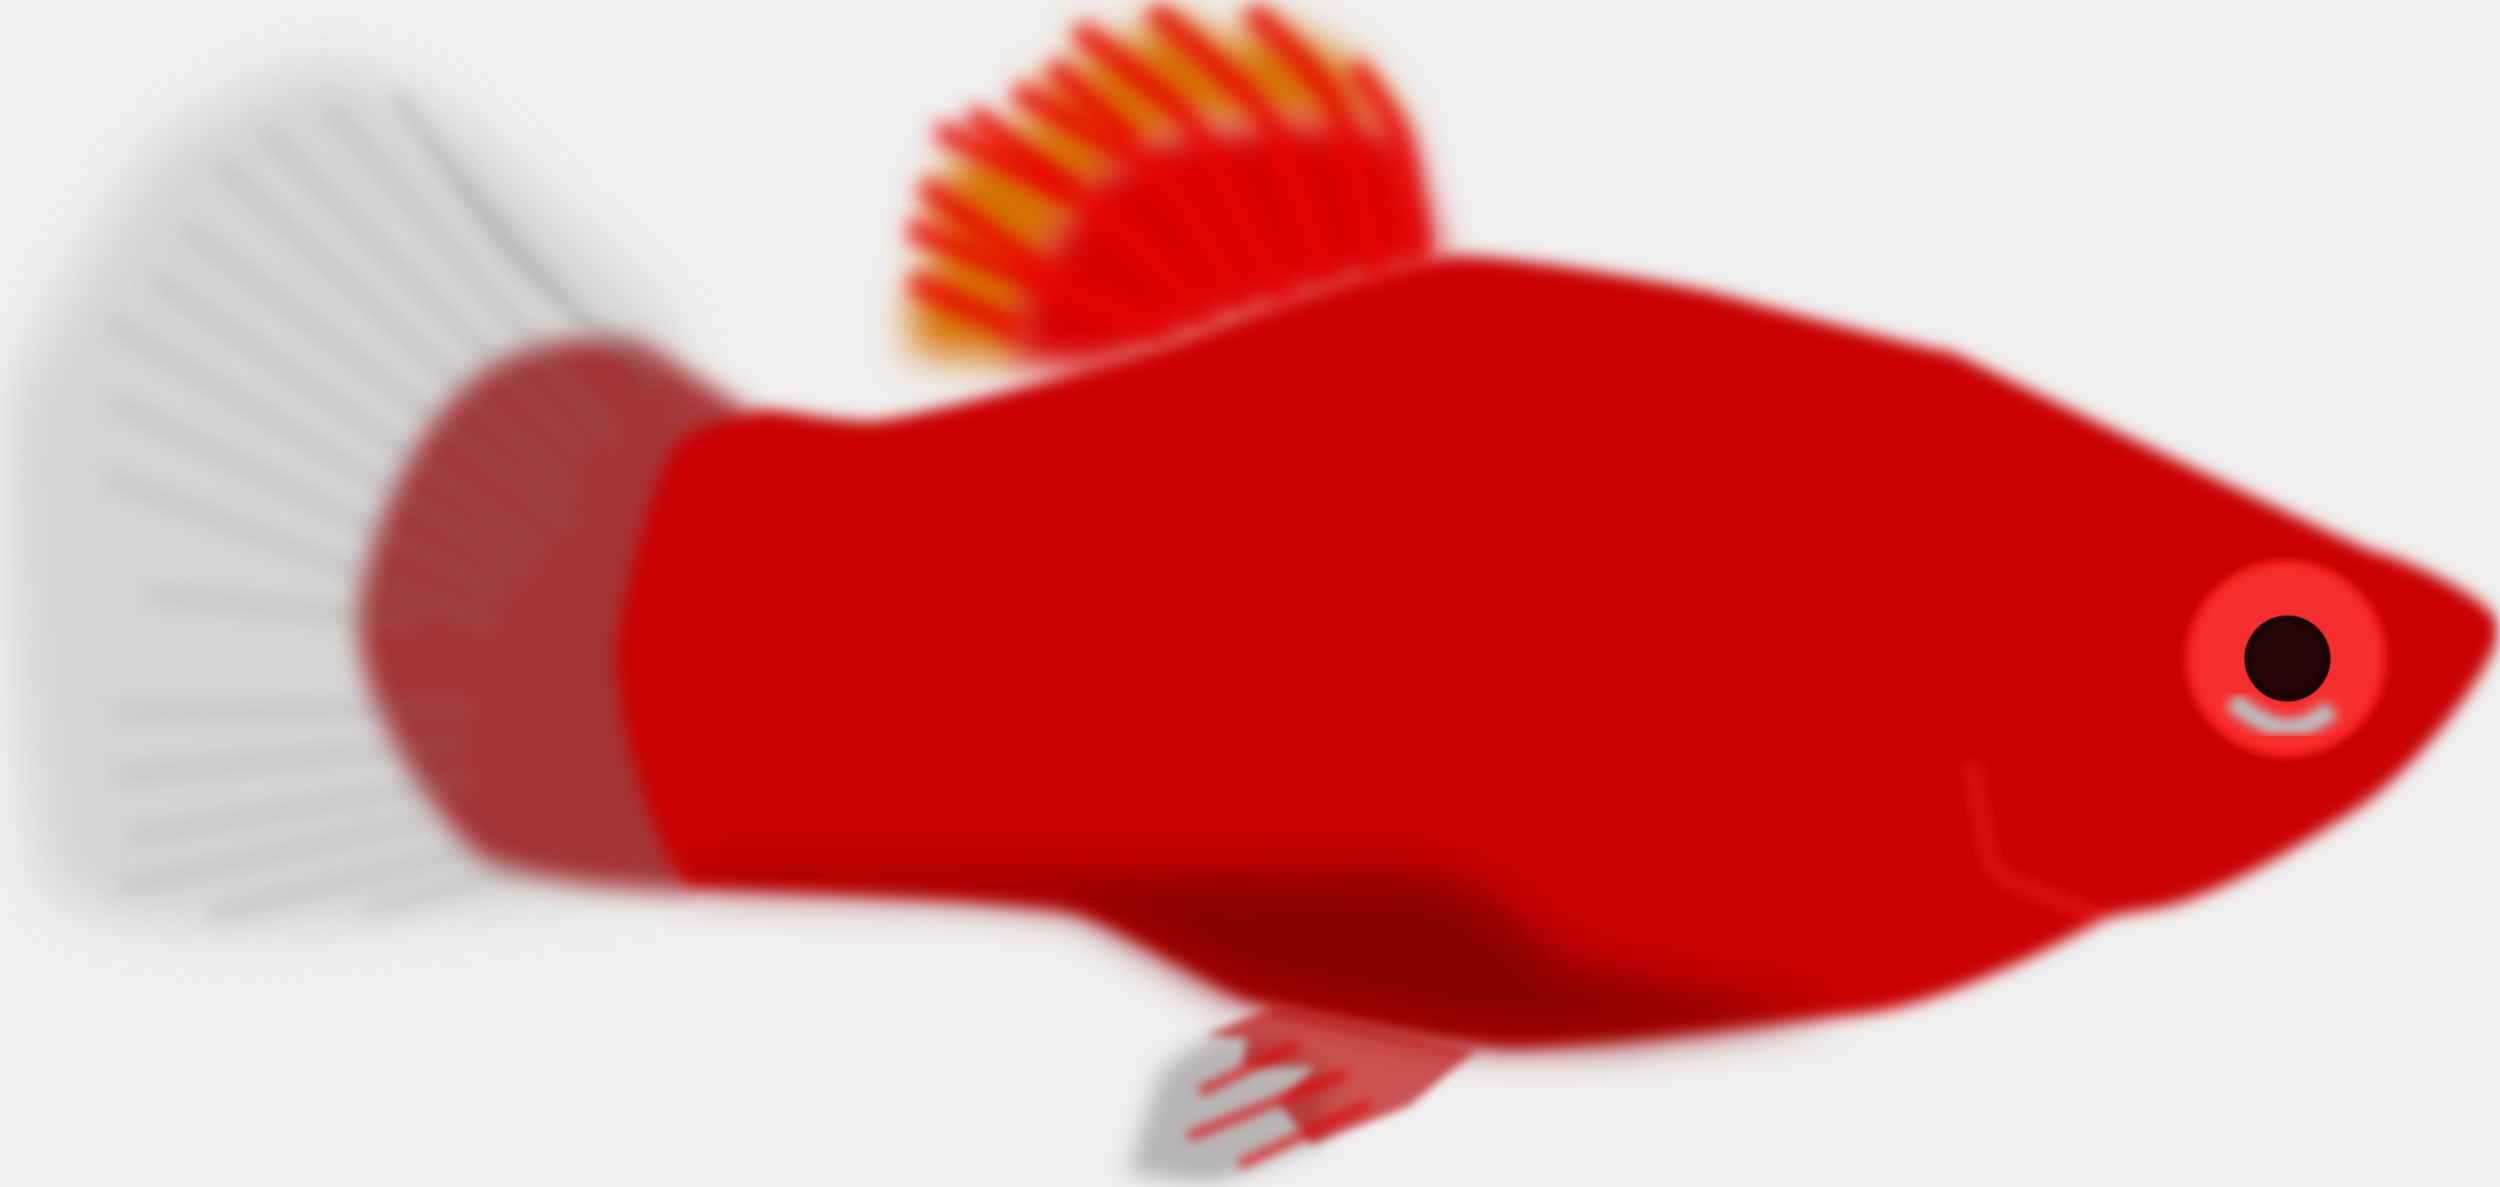
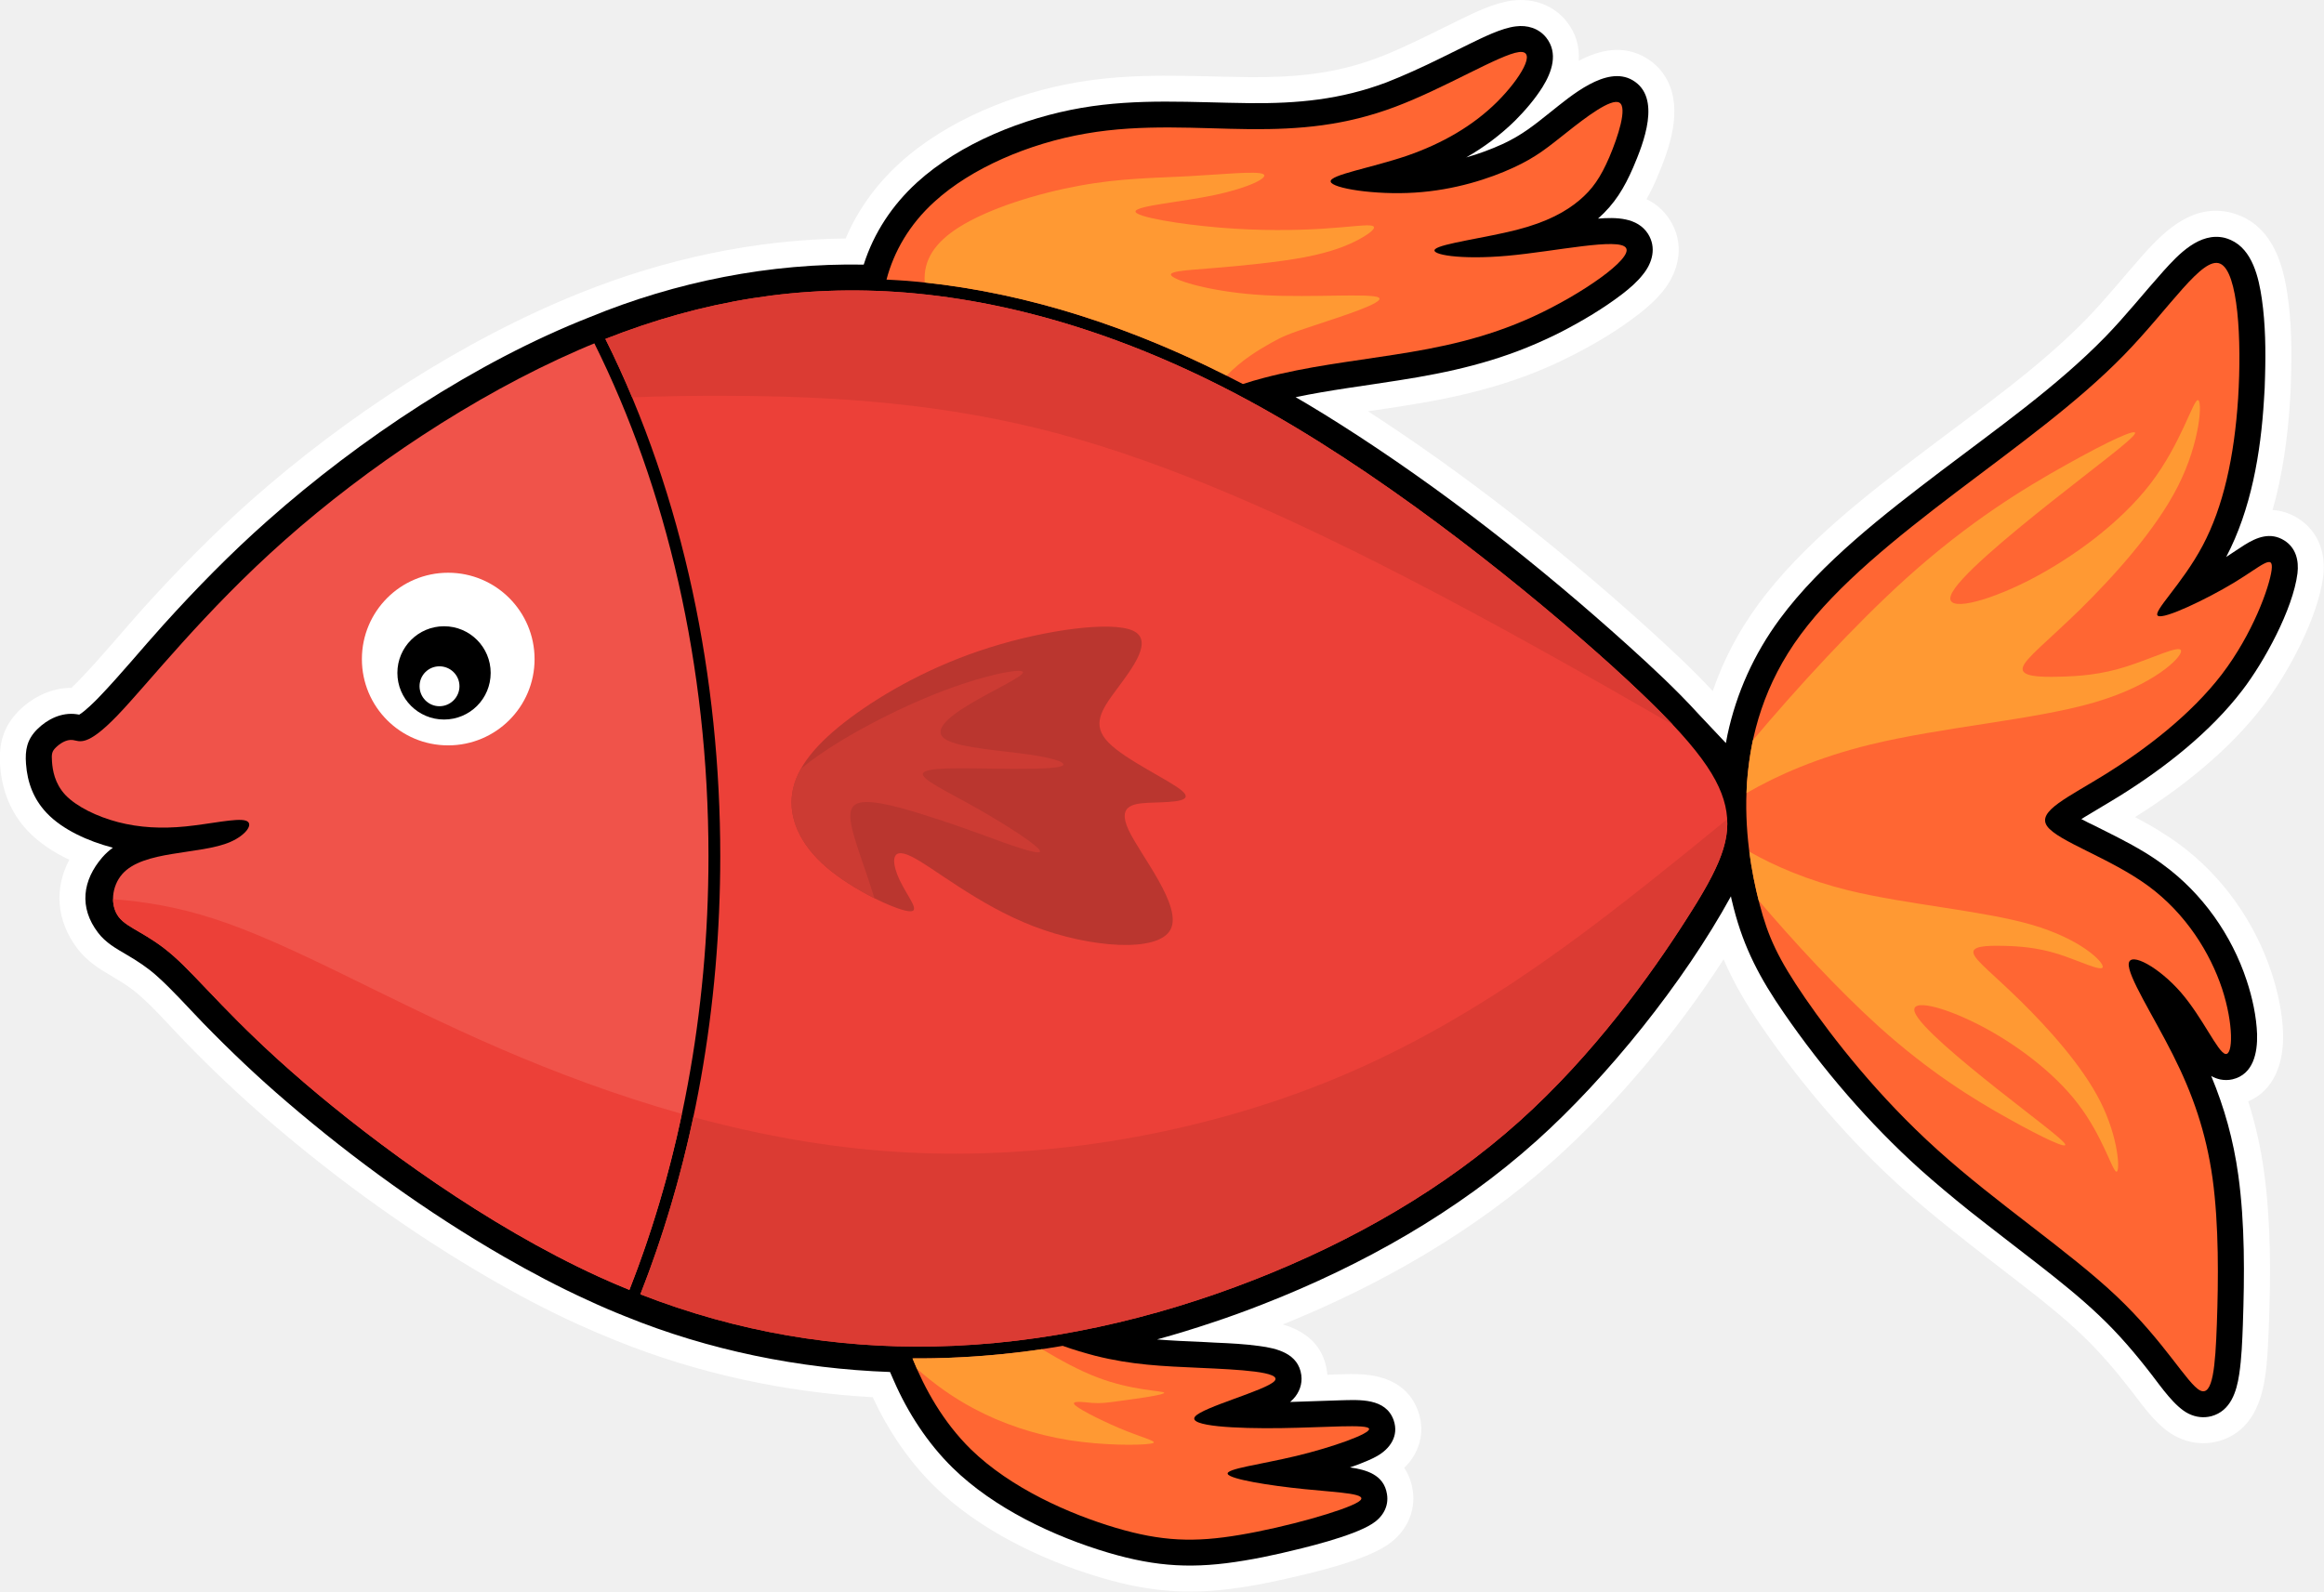
- <svg xmlns="http://www.w3.org/2000/svg" xmlns:xlink="http://www.w3.org/1999/xlink" id="svg2" viewBox="0 0 481.42 228.57" version="1.0">
-   <defs id="defs4">
-     <linearGradient id="linearGradient4829">
-       <stop id="stop4831" style="stop-color:#000000" offset="0" />
-       <stop id="stop4833" style="stop-color:#000000;stop-opacity:0" offset="1" />
-     </linearGradient>
-     <filter id="filter3304" height="1.516" width="1.204" y="-.258" x="-.102">
-       <feGaussianBlur id="feGaussianBlur3306" stdDeviation="0.987" />
-     </filter>
-     <filter id="filter3332">
-       <feGaussianBlur id="feGaussianBlur3334" stdDeviation="0.802" />
-     </filter>
-     <filter id="filter3356">
-       <feGaussianBlur id="feGaussianBlur3358" stdDeviation="0.168" />
-     </filter>
-     <filter id="filter3428" height="1.604" width="1.09" y="-.302" x="-.045">
-       <feGaussianBlur id="feGaussianBlur3430" stdDeviation="4.133" />
-     </filter>
-     <filter id="filter3810" height="1.724" width="1.394" y="-.362" x="-.197">
-       <feGaussianBlur id="feGaussianBlur3812" stdDeviation="2.036" />
-     </filter>
-     <filter id="filter3814" height="1.453" width="1.342" y="-.227" x="-.171">
-       <feGaussianBlur id="feGaussianBlur3816" stdDeviation="2.036" />
-     </filter>
-     <filter id="filter3818" height="1.422" width="1.181" y="-.211" x="-.091">
-       <feGaussianBlur id="feGaussianBlur3820" stdDeviation="2.036" />
-     </filter>
-     <filter id="filter3822" height="1.518" width="1.422" y="-.259" x="-.211">
-       <feGaussianBlur id="feGaussianBlur3824" stdDeviation="2.036" />
-     </filter>
-     <filter id="filter3826" height="1.239" width="1.176" y="-.119" x="-.088">
-       <feGaussianBlur id="feGaussianBlur3828" stdDeviation="2.036" />
-     </filter>
-     <filter id="filter3830" height="1.239" width="1.625" y="-.119" x="-.312">
-       <feGaussianBlur id="feGaussianBlur3832" stdDeviation="2.036" />
-     </filter>
-     <filter id="filter3834" height="1.178" width="1.342" y="-.089" x="-.171">
-       <feGaussianBlur id="feGaussianBlur3836" stdDeviation="2.036" />
-     </filter>
-     <filter id="filter3838" height="1.175" width="1.263" y="-.087" x="-.131">
-       <feGaussianBlur id="feGaussianBlur3840" stdDeviation="2.036" />
-     </filter>
-     <filter id="filter3842" height="1.173" width="1.221" y="-.086" x="-.111">
-       <feGaussianBlur id="feGaussianBlur3844" stdDeviation="2.036" />
-     </filter>
-     <filter id="filter3846" height="1.518" width="1.49" y="-.259" x="-.245">
-       <feGaussianBlur id="feGaussianBlur3848" stdDeviation="2.036" />
-     </filter>
-     <filter id="filter3850" height="1.216" width="1.208" y="-.108" x="-.104">
-       <feGaussianBlur id="feGaussianBlur3852" stdDeviation="2.036" />
-     </filter>
-     <filter id="filter3898" height="1.334" width="1.192" y="-.167" x="-.096">
-       <feGaussianBlur id="feGaussianBlur3900" stdDeviation="3.339" />
-     </filter>
-     <filter id="filter3932" height="1.281" width="1.201" y="-.14" x="-.1">
-       <feGaussianBlur id="feGaussianBlur3934" stdDeviation="4.032" />
-     </filter>
-     <filter id="filter4305" height="1.585" width="1.186" y="-.293" x="-.093">
-       <feGaussianBlur id="feGaussianBlur4307" stdDeviation="1.282" />
-     </filter>
-     <filter id="filter4309" height="1.415" width="1.117" y="-.208" x="-.059">
-       <feGaussianBlur id="feGaussianBlur4311" stdDeviation="1.282" />
-     </filter>
-     <filter id="filter4313" height="1.415" width="1.099" y="-.208" x="-.049">
-       <feGaussianBlur id="feGaussianBlur4315" stdDeviation="1.282" />
-     </filter>
-     <filter id="filter4317" height="1.466" width="1.09" y="-.233" x="-.045">
-       <feGaussianBlur id="feGaussianBlur4319" stdDeviation="1.282" />
-     </filter>
-     <filter id="filter4321" height="1.736" width="1.089" y="-.368" x="-.044">
-       <feGaussianBlur id="feGaussianBlur4323" stdDeviation="1.282" />
-     </filter>
-     <filter id="filter4325" height="2.75" width="1.086" y="-.875" x="-.043">
-       <feGaussianBlur id="feGaussianBlur4327" stdDeviation="1.282" />
-     </filter>
-     <filter id="filter4329" height="1.845" width="1.114" y="-.422" x="-.057">
-       <feGaussianBlur id="feGaussianBlur4331" stdDeviation="1.282" />
-     </filter>
-     <filter id="filter4333" height="1.202" width="1.08" y="-.101" x="-.04">
-       <feGaussianBlur id="feGaussianBlur4335" stdDeviation="1.282" />
-     </filter>
-     <filter id="filter4337">
-       <feGaussianBlur id="feGaussianBlur4339" stdDeviation="1.282" />
-     </filter>
-     <filter id="filter4341">
-       <feGaussianBlur id="feGaussianBlur4343" stdDeviation="1.282" />
-     </filter>
-     <filter id="filter4345">
-       <feGaussianBlur id="feGaussianBlur4347" stdDeviation="1.282" />
-     </filter>
-     <filter id="filter4349">
-       <feGaussianBlur id="feGaussianBlur4351" stdDeviation="1.282" />
-     </filter>
-     <filter id="filter4353">
-       <feGaussianBlur id="feGaussianBlur4355" stdDeviation="1.282" />
-     </filter>
-     <filter id="filter4357">
-       <feGaussianBlur id="feGaussianBlur4359" stdDeviation="1.282" />
-     </filter>
-     <filter id="filter4361">
-       <feGaussianBlur id="feGaussianBlur4363" stdDeviation="1.282" />
-     </filter>
-     <filter id="filter4477">
-       <feGaussianBlur id="feGaussianBlur4479" stdDeviation="5.163" />
-     </filter>
-     <filter id="filter5031">
-       <feGaussianBlur id="feGaussianBlur5033" stdDeviation="0.965" />
-     </filter>
-     <filter id="filter5115" height="1.337" width="1.259" y="-.169" x="-.129">
-       <feGaussianBlur id="feGaussianBlur5117" stdDeviation="2.118" />
-     </filter>
-     <filter id="filter5147">
-       <feGaussianBlur id="feGaussianBlur5149" stdDeviation="1.571" />
-     </filter>
-     <filter id="filter5223" height="1.44" width="1.233" y="-0.22" x="-.117">
-       <feGaussianBlur id="feGaussianBlur5225" stdDeviation="1.004" />
-     </filter>
-     <filter id="filter5227" height="1.34" width="1.148" y="-.17" x="-.074">
-       <feGaussianBlur id="feGaussianBlur5229" stdDeviation="1.004" />
-     </filter>
-     <filter id="filter5231" height="1.353" width="1.178" y="-.177" x="-.089">
-       <feGaussianBlur id="feGaussianBlur5233" stdDeviation="1.004" />
-     </filter>
-     <filter id="filter5335" height="1.243" width="1.288" y="-.121" x="-.144">
-       <feGaussianBlur id="feGaussianBlur5337" stdDeviation="1.547" />
-     </filter>
-     <linearGradient id="linearGradient5389" y2="448.52" xlink:href="#linearGradient4829" spreadMethod="repeat" gradientUnits="userSpaceOnUse" x2="232.47" gradientTransform="translate(115.15 350.52)" y1="448.52" x1="134.73" />
-     <filter id="filter5547">
-       <feGaussianBlur id="feGaussianBlur5549" stdDeviation="2.416" />
-     </filter>
-     <linearGradient id="linearGradient2587" y2="447.72" gradientUnits="userSpaceOnUse" x2="238.93" gradientTransform="translate(82.413 205.08)" y1="447.72" x1="134.73">
-       <stop id="stop4581" style="stop-color:#262626;stop-opacity:.404" offset="0" />
-       <stop id="stop4583" style="stop-color:#fd1414;stop-opacity:.956" offset="1" />
-     </linearGradient>
-     <filter id="filter3394">
-       <feGaussianBlur id="feGaussianBlur3396" stdDeviation="1.631" />
-     </filter>
-     <filter id="filter3398">
-       <feGaussianBlur id="feGaussianBlur3400" stdDeviation="1.631" />
-     </filter>
-   </defs>
-   <g id="layer2" transform="translate(-82.413 -205.08)">
-     <path id="path3938" style="filter:url(#filter4477);fill-rule:evenodd;fill:#d5d5d5" d="m211.7 376.58s-82.38 10.23-91.53 8.08-27.46-1.62-30.152-11.31-9.692-79.14-7-89.37 27.462-50.62 31.232-52.77 18.84-12.38 27.99-14c9.16-1.61 25.31 7.54 30.69 11.85 5.39 4.3 40.39 39.3 40.39 39.3l-1.62 108.22z" />
-     <path id="path3936" style="opacity:.756;filter:url(#filter5547);fill-rule:evenodd;fill:#920000" d="m214.93 377.12s-34.46-1.61-40.92-7.54c-6.46-5.92-25.84-30.69-22.07-50.07s15.07-40.92 30.15-46.3c15.07-5.39 24.37-1.71 24.37-1.71l20.32 12.48-11.85 93.14z" />
-     <path id="path3902" style="filter:url(#filter3932);fill-rule:evenodd;fill:#d57101" d="m279.54 274.82l5.92-21.53 12.93-15.62 14-8.61 17.22-0.54 16.16 1.07 8.07 2.16-10.23-14-21.53-11.31s2.15 11.85 0.54 9.69c-1.62-2.15-19.39-10.23-19.39-10.23v9.16l-12.92-3.77 2.15 9.69-5.92-1.62-6.46 4.31s4.85 8.62 2.69 7.54c-2.15-1.08-9.69-1.62-9.69-1.62l-5.92 7.54-3.77 1.62-2.15 10.23 1.61 7.54-4.31 2.69-1.07 14 22.07 1.61z" />
-     <path id="path2422" style="filter:url(#filter5147);fill-rule:evenodd;fill:#c80101" d="m457.76 272.67s79.15 38.23 82.38 38.76c3.23 0.54 24.23 9.16 23.69 15.08s-15.08 26.38-28.54 35c-13.46 8.61-28 17.23-39.3 18.84-11.31 1.62-10.23 2.69-10.23 2.69s-26.39 15.08-44.15 17.23c-17.77 2.16-59.23 6.46-67.84 6.46-8.62 0-46.31-6.99-52.23-9.69-5.92-2.69-24.23-14-31.77-16.15-10.4-2.97-73.76-4.31-74.84-4.85-4.54-2.27-16.15-34.45-13.46-49.53s8.08-33.38 11.85-36.61c3.76-3.23 13.46-5.39 15.61-5.92 2.15-0.54 12.92 2.15 21 2.15 8.07 0 53.84-12.92 62.99-16.69 9.16-3.77 41.46-15.08 51.15-15.08 9.7 0 42 5.39 50.08 7.54 8.07 2.15 44.69 11.85 43.61 10.77z" />
-     <path id="path2424" style="opacity:.895;stroke-linejoin:round;filter:url(#filter3332);stroke:#fe2323;stroke-width:1.5;fill:#fe3232" d="m573.96 476.25a18.575 19.383 0 1 1 -37.16 0 18.575 19.383 0 1 1 37.16 0z" transform="matrix(1.0011 0 0 .94549 -33.35 -118.4)" />
-     <path id="path3196" style="opacity:.895;stroke-linejoin:round;filter:url(#filter3356);stroke:#000000;stroke-width:1.5;fill:#0c0000" d="m563.19 477.33a7.538 7.538 0 1 1 -15.08 0 7.538 7.538 0 1 1 15.08 0z" transform="translate(-32.742 -145.44)" />
-     <path id="path3198" style="filter:url(#filter3304);stroke:#bcbcbc;stroke-width:3.8;fill:none" d="m512.14 339.97s6.46 5.39 10.77 5.39c4.3 0 8.61-3.77 8.61-3.77" />
-     <path id="path3360" style="filter:url(#filter5335);stroke:#fe3434;stroke-width:1px;fill:none" d="m486.83 381.43s-9.05-3.15-16-6.25c-3.78-1.69-4.78-2.54-5.53-6.13-2.16-10.23-3.23-17.23-3.23-17.23" />
-     <path id="path3362" style="filter:url(#filter3428);fill-rule:evenodd;fill:#8a0101" d="m436.22 399.74s-49.53-5.93-54.38-10.77c-4.84-4.85-15.61-16.69-31.77-16.16-16.15 0.54-134.6 0.54-134.6 0.54l-0.54 2.69 50.61 1.08 24.23 2.16 29.61 17.22 46.31 9.16h26.38l44.15-5.92z" />
-     <path id="path3432" style="filter:url(#filter3898);fill-rule:evenodd;fill:#d50101" d="m290.85 276.44l-14-2.16 3.23-15.61 13.46-19.92 13.46-7.54 22.61-2.69h12.93l10.77 2.69 6.99 24.77s-43.07 10.77-46.3 12.92-22.61 8.08-23.15 7.54z" />
-     <path id="path3434" style="filter:url(#filter3850);stroke:#e80000;stroke-width:3.8;fill:none" d="m321 264.05c0.54-2.15-10.77-20.99-14.54-24.76s-28.53-16.69-28.53-16.69" />
-     <path id="path3436" style="filter:url(#filter3846);stroke:#e80000;stroke-width:3.8;fill:none" d="m301.08 232.83l-16.15-15.08" />
-     <path id="path3438" style="filter:url(#filter3842);stroke:#e80000;stroke-width:3.8;fill:none" d="m330.15 263.52c-1.07-2.16-16.69-32.85-19.38-36.08s-21-16.69-21-16.69" />
-     <path id="path3440" style="filter:url(#filter3838);stroke:#e80000;stroke-width:3.8;fill:none" d="m337.69 259.21s-8.08-27.46-12.38-32.85c-4.31-5.38-21-19.38-21-19.38" />
-     <path id="path3442" style="filter:url(#filter3834);stroke:#e80000;stroke-width:3.8;fill:none" d="m347.92 258.13s-5.92-29.61-9.15-34.46c-3.23-4.84-15.62-16.69-15.62-16.69" />
-     <path id="path3444" style="filter:url(#filter3830);stroke:#e80000;stroke-width:3.8;fill:none" d="m354.92 254.9s-2.69-23.69-4.31-26.38c-1.61-2.69-7.53-10.77-7.53-10.77" />
-     <path id="path3446" style="filter:url(#filter3826);stroke:#e80000;stroke-width:3.8;fill:none" d="m314.54 267.28c-0.54-2.15-16.15-19.92-24.23-24.22-8.08-4.31-27.46-12.93-27.46-12.93" />
-     <path id="path3448" style="filter:url(#filter3822);stroke:#e80000;stroke-width:3.8;fill:none" d="m288.69 241.98l-19.38-15.08" />
-     <path id="path3450" style="filter:url(#filter3818);stroke:#e80000;stroke-width:3.8;fill:none" d="m307.54 268.36c-2.69 0-50.07-19.38-50.07-19.38" />
-     <path id="path3452" style="filter:url(#filter3814);stroke:#e80000;stroke-width:3.8;fill:none" d="m284.93 258.67l-24.77-17.77" />
-     <path id="path3456" style="filter:url(#filter3810);stroke:#e80000;stroke-width:3.8;fill:none" d="m279 268.9c-2.15-1.08-21-9.69-21-9.69" />
-     <path id="path3940" style="opacity:.384;fill-rule:evenodd;filter:url(#filter3398);stroke:#848484;stroke-width:1.9;fill:url(#linearGradient2587)" d="m208.29 279.78c0.24-6.74-20.44-13.63-33.3-32.71-8.79-13.03-16.05-23.94-16.05-23.94" />
-     <path id="path4845" style="filter:url(#filter5115);fill-rule:evenodd;fill:#b7b5b5" d="m337.69 424.5l-22.61 9.16-15.62-2.7 6.46-19.92 9.16-6.46 10.77-1.08 12.92 7.54-1.08 13.46z" />
-     <g id="g4812" style="filter:url(#filter3394);stroke:#848484;fill:url(#linearGradient5389)" transform="translate(-32.742 -145.44)">
-       <path id="path3942" style="opacity:.384;fill-rule:evenodd;filter:url(#filter4361);stroke:#848484;stroke-width:1.9;fill:url(#linearGradient5389)" d="m233.8 435.65l-55.49-64.7" />
-       <path id="path3944" style="opacity:.384;fill-rule:evenodd;filter:url(#filter4357);stroke:#848484;stroke-width:1.9;fill:url(#linearGradient5389)" d="m227.75 438.03l-61.92-62.46" />
-       <path id="path3946" style="opacity:.384;fill-rule:evenodd;filter:url(#filter4353);stroke:#848484;stroke-width:1.9;fill:url(#linearGradient5389)" d="m226.14 445.56l-68.92-63.53" />
-       <path id="path3948" style="opacity:.384;fill-rule:evenodd;filter:url(#filter4349);stroke:#848484;stroke-width:1.9;fill:url(#linearGradient5389)" d="m225.06 451.49l-74.3-57.08" />
-       <path id="path3950" style="opacity:.384;fill-rule:evenodd;filter:url(#filter4345);stroke:#848484;stroke-width:1.9;fill:url(#linearGradient5389)" d="m220.21 456.33l-75.38-52.23" />
-       <path id="path3952" style="opacity:.384;fill-rule:evenodd;filter:url(#filter4341);stroke:#848484;stroke-width:1.9;fill:url(#linearGradient5389)" d="m217.52 461.18l-81.3-48.46" />
-       <path id="path3954" style="opacity:.384;fill-rule:evenodd;filter:url(#filter4337);stroke:#848484;stroke-width:1.9;fill:url(#linearGradient5389)" d="m213.21 465.48l-76.45-37.68" />
-       <path id="path3956" style="opacity:.384;fill-rule:evenodd;filter:url(#filter4333);stroke:#848484;stroke-width:1.9;fill:url(#linearGradient5389)" d="m210.52 470.87l-74.84-28.54" />
-       <path id="path3958" style="opacity:.384;fill-rule:evenodd;filter:url(#filter4329);stroke:#848484;stroke-width:1.9;fill:url(#linearGradient5389)" d="m195.98 470.33l-52.22-5.38" />
-       <path id="path3962" style="opacity:.384;fill-rule:evenodd;filter:url(#filter4325);stroke:#848484;stroke-width:1.9;fill:url(#linearGradient5389)" d="m206.75 486.48l-69.99 1.62" />
-       <path id="path3964" style="opacity:.384;fill-rule:evenodd;filter:url(#filter4321);stroke:#848484;stroke-width:1.9;fill:url(#linearGradient5389)" d="m204.6 493.48l-67.3 6.46" />
-       <path id="path3966" style="opacity:.384;fill-rule:evenodd;filter:url(#filter4317);stroke:#848484;stroke-width:1.9;fill:url(#linearGradient5389)" d="m206.21 500.48l-66.22 11.31" />
-       <path id="path3968" style="opacity:.384;fill-rule:evenodd;filter:url(#filter4313);stroke:#848484;stroke-width:1.9;fill:url(#linearGradient5389)" d="m198.68 508.56c-2.7 0-60.31 12.92-60.31 12.92" />
-       <path id="path3970" style="opacity:.384;fill-rule:evenodd;filter:url(#filter4309);stroke:#848484;stroke-width:1.9;fill:url(#linearGradient5389)" d="m206.21 513.94l-50.61 12.92" />
-       <path id="path3972" style="opacity:.384;fill-rule:evenodd;filter:url(#filter4305);stroke:#848484;stroke-width:1.9;fill:url(#linearGradient5389)" d="m215.91 517.71l-31.23 8.62" />
+ <svg xmlns="http://www.w3.org/2000/svg" id="svg4298" height="207.53mm" width="302.96mm" version="1.1" viewBox="0 0 1073.479 735.35">
+   <g id="layer1" transform="translate(1776.7 352.46)">
+     <g id="g4253" style="image-rendering:optimizeQuality;shape-rendering:geometricPrecision" fill-rule="evenodd" clip-rule="evenodd" transform="matrix(.07065 0 0 .07065 -2333 -780.42)">
+       <path id="path19" d="m13403 7617c79-187 200-353 351-491 308-282 753-460 1161-530 381-66 747-38 1130-34 293 2 556-21 832-125 55-20 110-44 164-68 123-56 244-117 366-177 109-53 235-116 356-131 134-17 267 29 353 136 64 81 86 169 80 258 139-73 291-106 438-20 60 35 108 85 140 146 104 198 15 448-66 638-21 50-44 97-69 141 59 28 112 72 153 136 96 151 65 327-43 462-47 60-105 110-164 156-130 101-276 188-422 263-39 20-79 39-119 58-322 148-651 224-1e3 278-75 12-150 23-226 34 644 417 1251 897 1819 1410 150 136 299 273 435 420 70-204 171-396 301-572 287-388 703-710 1086-1e3 359-273 742-539 1057-862 132-136 250-285 376-426 147-164 327-328 568-269 24 6 47 14 69 24 205 91 272 312 301 516 26 176 28 358 23 536-1 53-4 106-7 159-15 236-48 479-114 710 56 3 112 20 168 55 132 84 183 229 163 380-34 268-229 633-393 846-222 290-529 534-837 727 50 27 100 54 149 84 47 29 93 59 138 92 282 206 495 508 605 840 42 127 72 266 76 401 5 184-55 369-228 442 47 149 82 302 103 459 46 332 44 673 32 1007-5 115-8 230-26 344-28 187-109 360-306 413-89 24-183 14-266-27-128-62-220-198-305-308-100-129-205-252-324-365s-248-216-378-317c-154-120-310-238-463-361-111-88-220-179-326-274-344-310-654-671-917-1052-104-151-188-293-254-448-307 477-710 956-1109 1313-517 463-1131 816-1773 1075 146 43 265 133 289 308 1 7 2 14 2 21 28-1 55-2 83-3 45-1 89-3 134 0 169 8 319 74 378 245 48 140 4 273-92 367 27 40 46 87 55 144 24 149-49 286-174 366-159 101-464 172-652 215-81 18-163 35-246 49-349 59-625 45-965-56-387-114-800-313-1090-598-168-165-304-368-403-582-574-32-1149-156-1682-372-85-34-169-70-252-108-193-88-381-187-564-293-509-294-995-644-1441-1027-195-167-382-344-561-529-98-101-191-209-296-301-52-46-108-82-168-117-92-54-170-101-236-187-140-185-151-395-53-581-102-48-198-111-272-189-112-119-168-264-180-425-11-142 20-257 122-360 92-91 215-151 344-150 21-19 42-42 56-56 145-151 278-314 418-470 221-244 451-478 697-697 621-550 1385-1051 2156-1360 550-221 1141-349 1735-356z" class="fil4" fill="#fff" />
+       <path id="path21" d="m19158 10917c3-17 6-35 10-53 59-276 174-530 342-758 271-368 689-690 1052-966 362-275 758-553 1076-879 134-138 252-287 380-430 99-110 237-258 402-218 13 4 27 8 39 14 142 63 183 247 203 385 24 165 26 341 21 507-1 51-3 102-7 153-21 347-84 718-247 1028 40-26 79-53 120-79 80-50 169-86 260-29 76 48 96 131 86 215-30 236-218 579-360 764-209 274-508 508-798 689-77 48-156 93-234 141-5 3-12 8-21 13 32 17 64 33 82 41 111 56 223 110 330 175 43 26 85 54 125 84 254 186 446 458 544 756 37 111 64 236 68 352 3 119-24 262-161 294-26 6-53 6-79 1-22-5-42-12-60-23 86 207 145 417 177 648 44 319 41 657 30 978-4 107-8 219-24 325-17 114-56 240-182 274-50 13-101 7-148-16-91-44-183-179-245-259-106-137-215-265-341-384-122-116-257-224-390-328-154-120-309-238-462-359-108-87-215-176-318-268-333-300-637-654-891-1023-155-225-260-421-328-686-5-20-10-40-15-61-1-5-2-11-3-16-309 564-809 1185-1271 1599-518 465-1140 815-1787 1068-107 42-216 82-325 118-122 41-245 79-369 113 95 8 190 12 289 16 31 2 62 3 92 5 96 4 193 9 287 22 116 15 256 49 275 190 8 58-13 115-53 157-6 6-13 12-20 19 110-3 220-8 330-11 122-3 296-16 347 131 35 102-24 186-109 234-37 21-78 37-118 53-20 7-39 14-59 21 106 15 222 47 242 174 14 83-30 153-97 195-130 83-446 158-598 193-79 18-158 34-237 47-327 55-570 43-889-51-358-106-750-292-1019-556-163-160-293-360-384-569-9-19-17-38-25-57-591-21-1186-142-1731-364-88-35-160-66-246-106-187-85-370-182-549-285-496-286-981-636-1415-1009-192-164-374-337-550-518-99-102-200-217-306-311-61-54-124-95-194-136s-137-78-187-144c-126-165-102-343 29-494 21-24 44-44 68-62-3-1-6-2-8-2-148-39-319-113-425-225-86-91-126-199-135-321-7-92 7-160 73-226 67-67 160-112 256-99 7 1 13 2 19 3 38-22 105-89 128-113 145-151 281-318 422-474 216-239 441-469 683-683 600-532 1358-1036 2106-1330 564-232 1178-354 1790-343 66-208 187-390 348-537 283-258 699-423 1075-488 372-64 726-35 1100-31 315 3 594-23 893-135 58-23 116-47 173-73 126-56 248-119 371-179 85-41 209-104 303-115 75-10 150 12 199 73 81 102 37 226-24 324-49 78-114 154-180 220-96 94-203 174-319 240 82-23 162-53 237-87 128-59 207-124 315-210 130-103 365-308 536-208 191 112 71 413 4 570-58 134-121 239-230 335 116-9 257-9 327 100 56 89 29 189-33 265-37 48-87 91-135 128-121 93-261 176-396 246-37 19-74 37-112 54-310 143-620 213-955 265-225 36-450 63-673 110 26 15 52 30 77 45 71 42 141 86 211 130 668 424 1305 925 1890 1453 153 138 313 287 455 443l180 191z" class="fil5" />
+       <path id="path25" fill="#ec4038" class="fil6" d="m11832 8274c637-251 1276-358 1964-303 751 61 1561 314 2396 792 836 477 1697 1177 2217 1646 519 469 696 707 745 918 48 212-32 397-260 751-227 355-602 878-1087 1313s-1081 781-1736 1037c-654 256-1367 421-2091 435-635 12-1278-91-1919-341v-1c357-906 522-1893 522-2865 0-1156-235-2344-751-3382z" />
+       <path id="path27" fill="#f0534a" class="fil7" d="m11658 8346c-694 302-1391 773-1920 1242-530 469-892 936-1096 1148-203 211-247 167-292 161-44-6-88 26-112 50s-28 40-24 93c4 52 16 140 88 217 73 76 206 141 344 177 139 36 284 44 443 28s333-56 391-38 2 95-99 139c-100 44-245 56-380 79-135 22-260 54-328 132-69 79-81 204-23 280 59 77 188 105 359 256s384 425 853 827c470 403 1194 935 1925 1269 67 31 135 60 202 87 329-836 517-1805 517-2837 0-1253-277-2411-746-3353-34 14-68 28-102 43z" />
+       <path id="path29" fill="#fff" class="fil4" d="m10804 9803c312 0 565 253 565 565s-253 564-565 564-564-252-564-564 252-565 564-565z" />
+       <path id="path31" class="fil8" d="m10777 10153c169 0 305 137 305 305 0 169-136 305-305 305-168 0-305-136-305-305 0-168 137-305 305-305z" />
+       <path id="path33" fill="#fff" class="fil4" d="m10747 10415c72 0 131 58 131 130s-59 131-131 131-130-59-130-131 58-130 130-130z" />
+       <path id="path35" fill="#f63" class="fil9" d="m13670 7886c48-183 149-360 313-509 242-221 619-382 990-446 371-65 738-32 1069-29s627-23 954-146 686-343 809-358c122-15 10 174-145 328-155 153-353 269-587 350-235 80-507 125-499 169 7 44 292 89 551 72 259-16 490-92 643-163 153-70 228-135 350-231 122-97 291-226 344-194 53 31-9 222-66 356-58 134-110 210-197 283-86 72-207 141-410 193-204 52-490 89-531 125s162 72 473 44 730-121 774-51c45 69-286 301-603 447s-621 206-911 251c-290 46-565 76-855 152-45 12-91 25-136 40-683-359-1427-613-2197-675-45-3-89-6-133-8zm170 7055c80 200 201 417 381 594 262 256 648 425 948 514s514 97 813 46c298-50 683-159 772-215 88-56-119-60-351-84-231-23-487-65-502-99s210-61 448-118c237-57 487-146 476-178s-283-8-577-4-610-12-561-75c48-62 461-171 519-232 58-62-238-76-485-87-248-11-447-19-686-79-68-18-140-39-213-65-278 48-559 76-841 81-47 1-94 1-141 1z" />
+       <path id="path37" fill="#f63" class="fil9" d="m19296 11174c22-308 112-644 351-967 238-323 625-633 1017-931 393-298 792-584 1096-896s513-650 630-598 141 495 117 880c-25 384-97 710-232 964s-332 435-292 459 318-109 497-217c180-109 260-194 246-83s-123 417-326 683c-203 265-501 491-753 648s-457 246-389 344c69 99 411 208 661 391 249 183 406 441 483 672 76 232 72 437 22 427s-147-235-290-401c-143-165-332-269-342-191-10 79 159 340 288 596s217 505 260 811c42 307 38 669 28 949s-26 477-109 437c-83-41-232-318-544-614s-787-610-1173-959c-387-348-685-731-865-992-180-262-243-403-298-613-55-211-104-491-83-799z" />
+       <path id="path39" fill="#db3b33" class="fil10" d="m14792 8893c737 198 1502 544 2242 924 605 311 1193 644 1778 981-104-110-236-237-403-389-520-469-1381-1169-2217-1646-835-478-1645-731-2396-792-688-55-1327 52-1964 303 63 125 121 252 175 382 206-8 413-11 618-10 721 2 1430 50 2167 247z" />
+       <path id="path41" fill="#db3b33" class="fil11" d="m16579 13121c-845 346-1856 528-2814 471-469-27-926-112-1358-229-84 395-199 784-346 1158v1c641 250 1284 353 1919 341 724-14 1437-179 2091-435 655-256 1251-602 1736-1037s860-958 1087-1313c196-304 283-484 272-663-154 127-316 258-487 394-573 455-1254 966-2100 1312z" />
+       <path id="path43" fill="#ec4038" class="fil12" d="m11989 14493c142-361 258-746 343-1151-423-119-822-269-1186-426-755-326-1359-685-1879-852-232-75-448-111-654-126 1 42 13 84 37 116 59 77 188 105 359 256s384 425 853 827c470 403 1194 935 1925 1269 67 31 135 60 202 87z" />
+       <g fill="#f93">
+         <path id="path45" class="fil13" d="m13920 7905c-11-149 69-263 223-361 198-125 518-223 788-272 269-50 489-50 711-62 223-12 448-36 491-14 42 22-99 91-318 137-218 46-514 70-517 107-3 36 287 84 551 106 263 22 501 18 676 7s288-29 321-19c34 10-13 49-87 89-75 40-177 82-352 116-174 33-419 57-606 72-186 15-313 21-259 57 53 37 287 103 599 120s702-15 748 16c45 32-255 126-423 182-168 55-205 71-282 114-76 43-192 111-290 214-618-312-1285-536-1974-609z" />
+         <path id="path47" class="fil13" d="m14687 14881c117 70 242 139 361 184 223 86 425 87 437 100 11 13-168 38-273 52-106 15-138 19-198 15-60-5-148-18-109 17 40 34 206 117 336 168 130 52 223 72 153 82-71 11-305 12-529-23-224-36-438-107-624-207-136-72-257-159-372-260-10-23-20-46-29-68 47 0 94 0 141-1 236-5 472-25 706-59z" />
+         <path id="path49" class="fil13" d="m19334 10899c282-335 663-753 1008-1064 407-366 763-583 1039-737 276-155 471-245 451-204s-256 215-541 441c-286 227-623 506-662 616s219 49 506-96c286-146 603-378 800-636 197-257 276-541 308-545s18 272-129 562c-147 291-427 597-640 807-214 209-361 322-375 380-14 59 105 63 236 60s274-13 440-66c166-52 355-147 359-103 4 43-177 224-570 338-392 114-996 160-1467 276-334 82-601 198-804 316 1-23 2-46 3-70 7-89 19-181 38-275zm-23 728c165 94 380 187 647 253 385 94 878 132 1199 225 320 93 468 241 465 276s-158-42-293-85c-136-42-253-51-360-53s-204 1-192 49c11 47 132 139 306 310s403 421 523 659c120 237 131 463 105 459-26-3-90-235-252-445-161-211-419-400-653-519-235-119-445-169-413-79s307 318 540 503c234 185 426 327 443 360 16 34-144-40-369-166-225-125-516-303-848-602-267-241-561-560-787-826-24-95-46-202-61-319z" />
+       </g>
+       <path id="path51" fill="#ba362f" class="fil14" d="m13432 10753c224-167 542-345 912-461 371-117 794-173 935-111s0 244-103 383c-103 138-167 235-54 350 112 115 402 247 481 316 78 68-55 72-181 76-127 4-248 8-170 178 79 169 357 503 274 654-82 151-525 119-895-23-369-142-665-394-804-459-139-66-121 55-67 165 53 110 142 208 51 195s-360-138-534-287c-173-149-249-322-223-487s155-322 378-489z" />
+       <path id="path53" fill="#cc3b33" class="fil15" d="m13110 11086c194-165 565-365 873-488 312-125 560-171 578-147s-193 119-346 211c-153 91-248 180-155 233 92 54 372 72 550 98 179 26 255 60 198 77-58 17-249 17-454 14-206-3-425-9-445 30-20 38 159 120 355 231s410 250 410 280-214-48-360-102c-145-53-224-81-369-127-145-47-356-111-450-89s-69 131 0 336c30 88 67 193 96 289-105-53-222-124-314-203-173-149-249-322-223-487 8-53 27-104 56-156z" />
    </g>
-     <path id="path4837" style="opacity:.657;filter:url(#filter5031);fill-rule:evenodd;fill:#b80202" d="m366.77 407.27l-12.93 10.77-18.84 7.54-6.46-8.08 7-7h-14l1.08-5.38-8.08-0.54 13.46-5.92 38.77 8.61z" />
-     <path id="path4839" style="opacity:.785;filter:url(#filter5231);stroke:#e00202;stroke-width:1.8;fill:none" d="m346.31 417.5l-25.31 11.85" />
-     <path id="path4841" style="opacity:.785;filter:url(#filter5227);stroke:#e00202;stroke-width:1.8;fill:none" d="m342 411.58l-30.69 12.38" />
-     <path id="path4843" style="opacity:.785;filter:url(#filter5223);stroke:#e00202;stroke-width:1.8;fill:none" d="m332.31 406.2l-18.85 9.15" />
  </g>
</svg>
